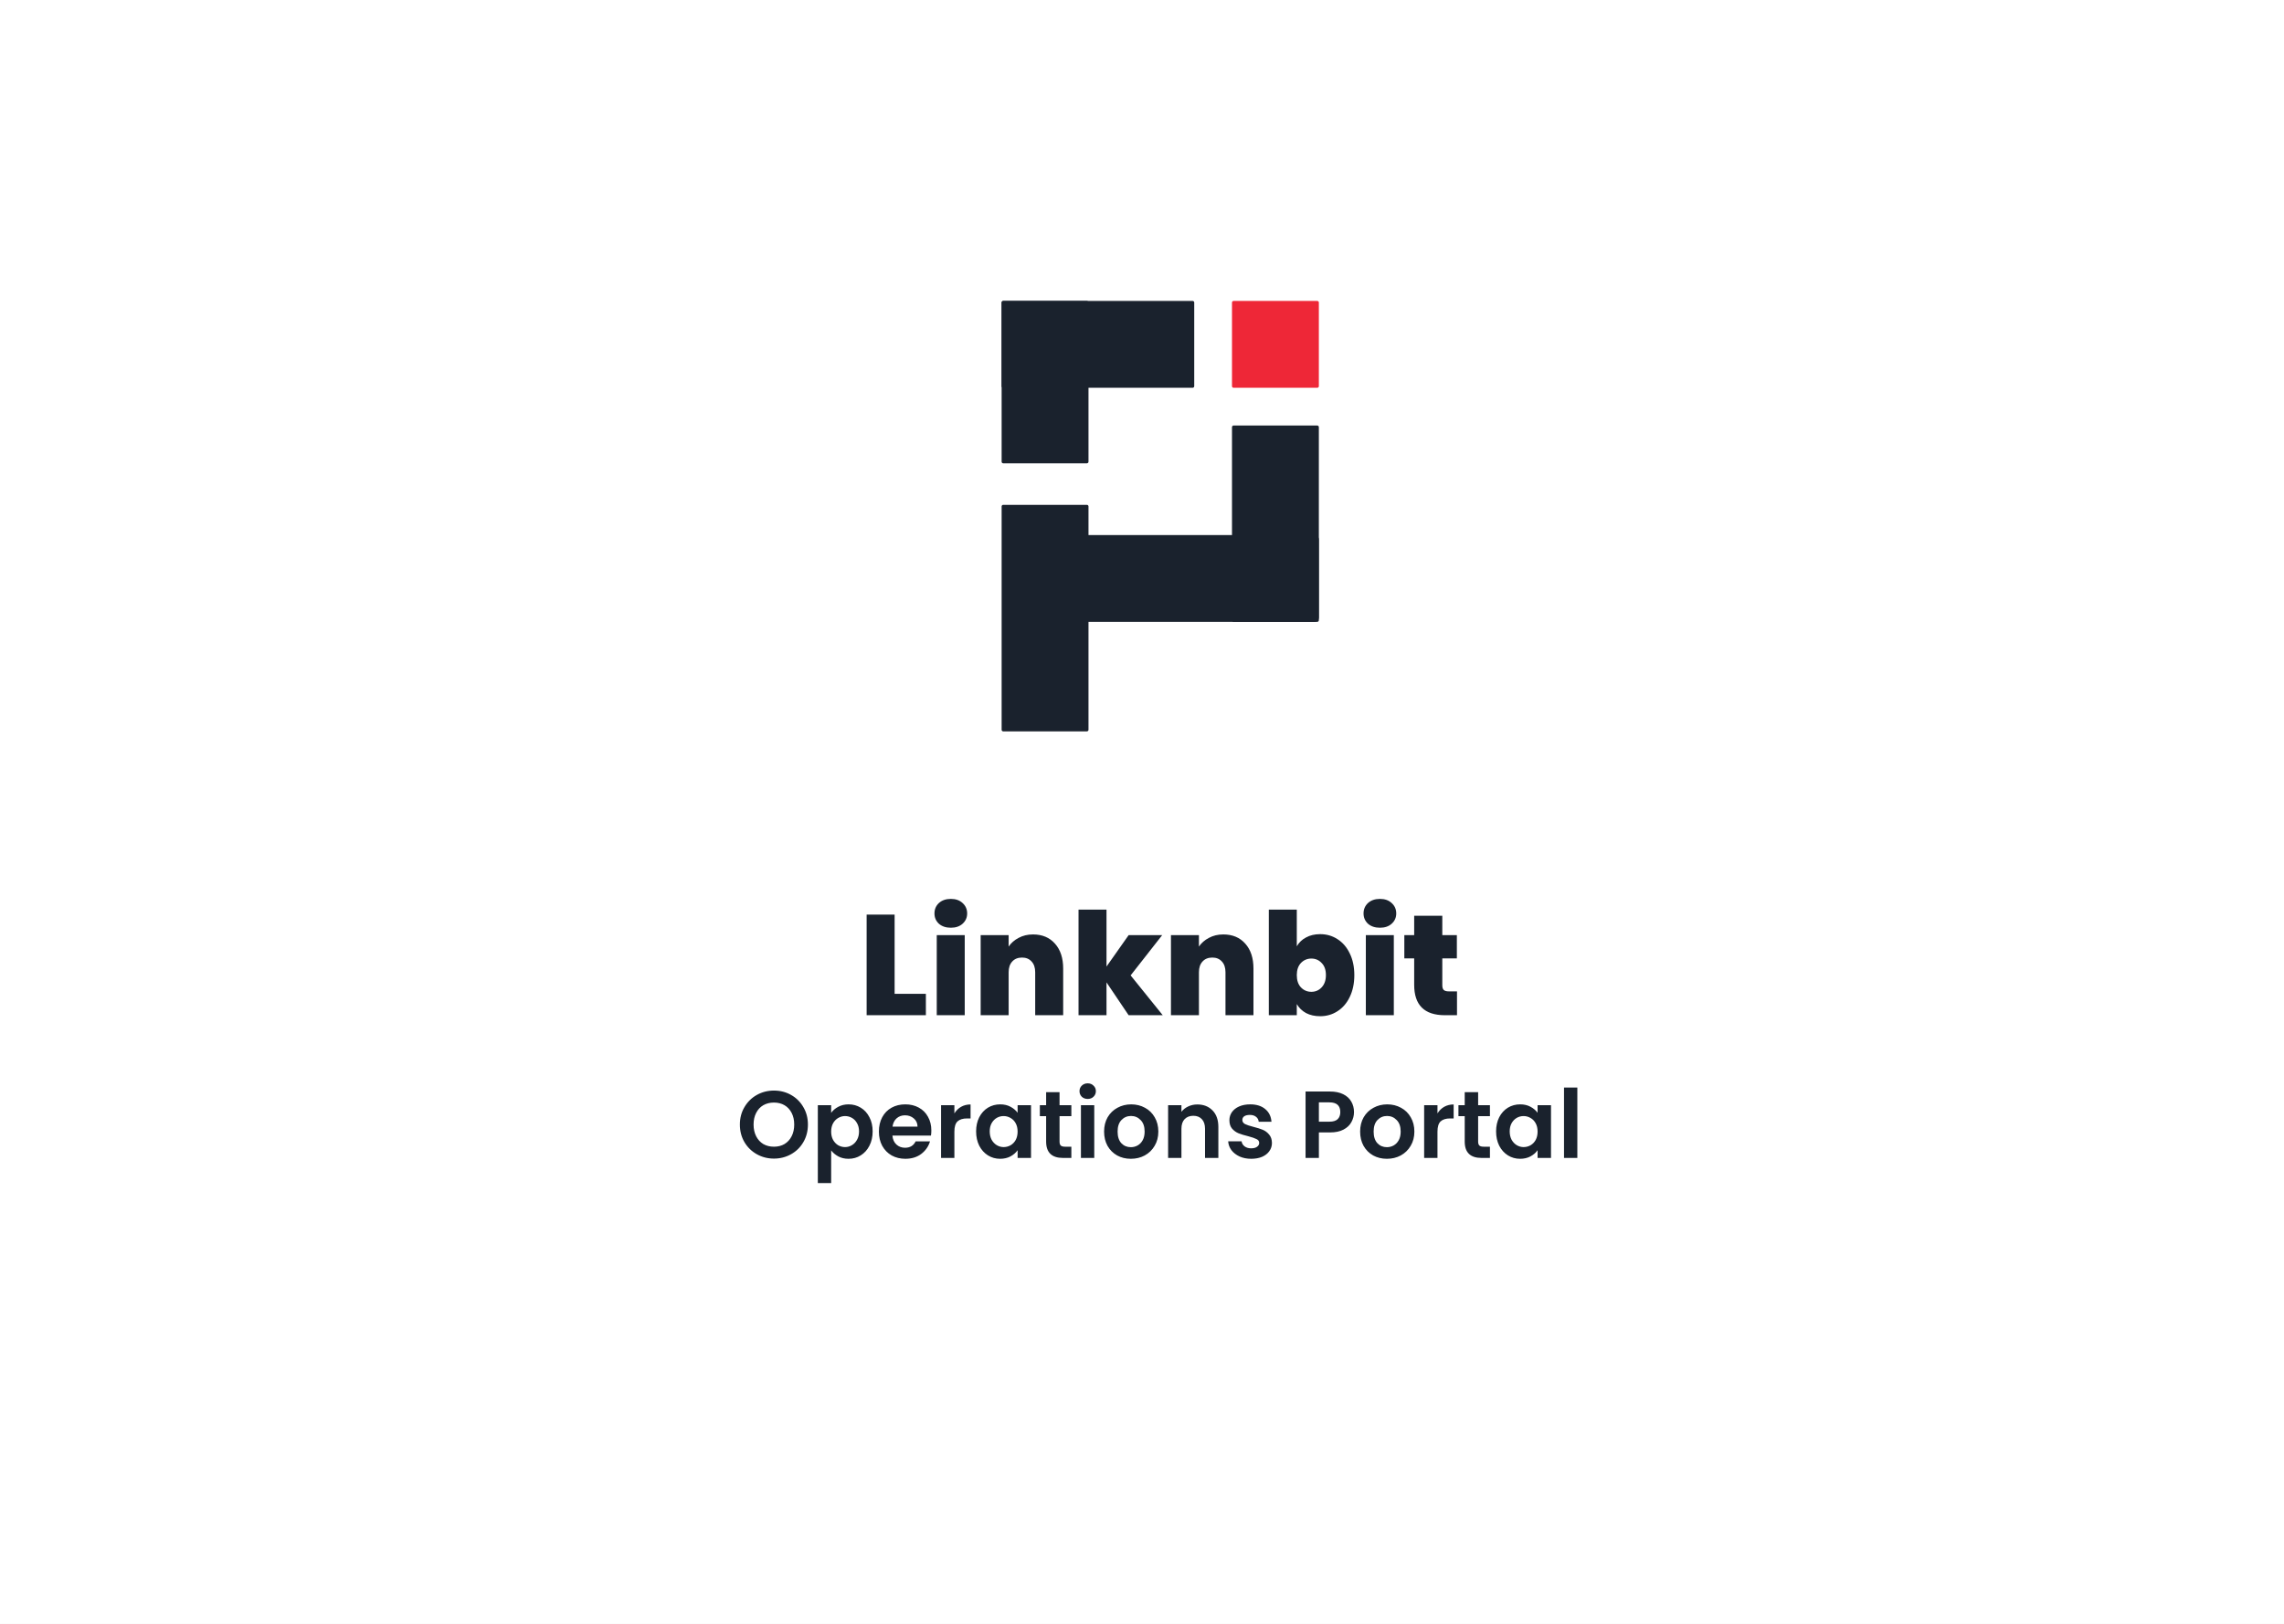
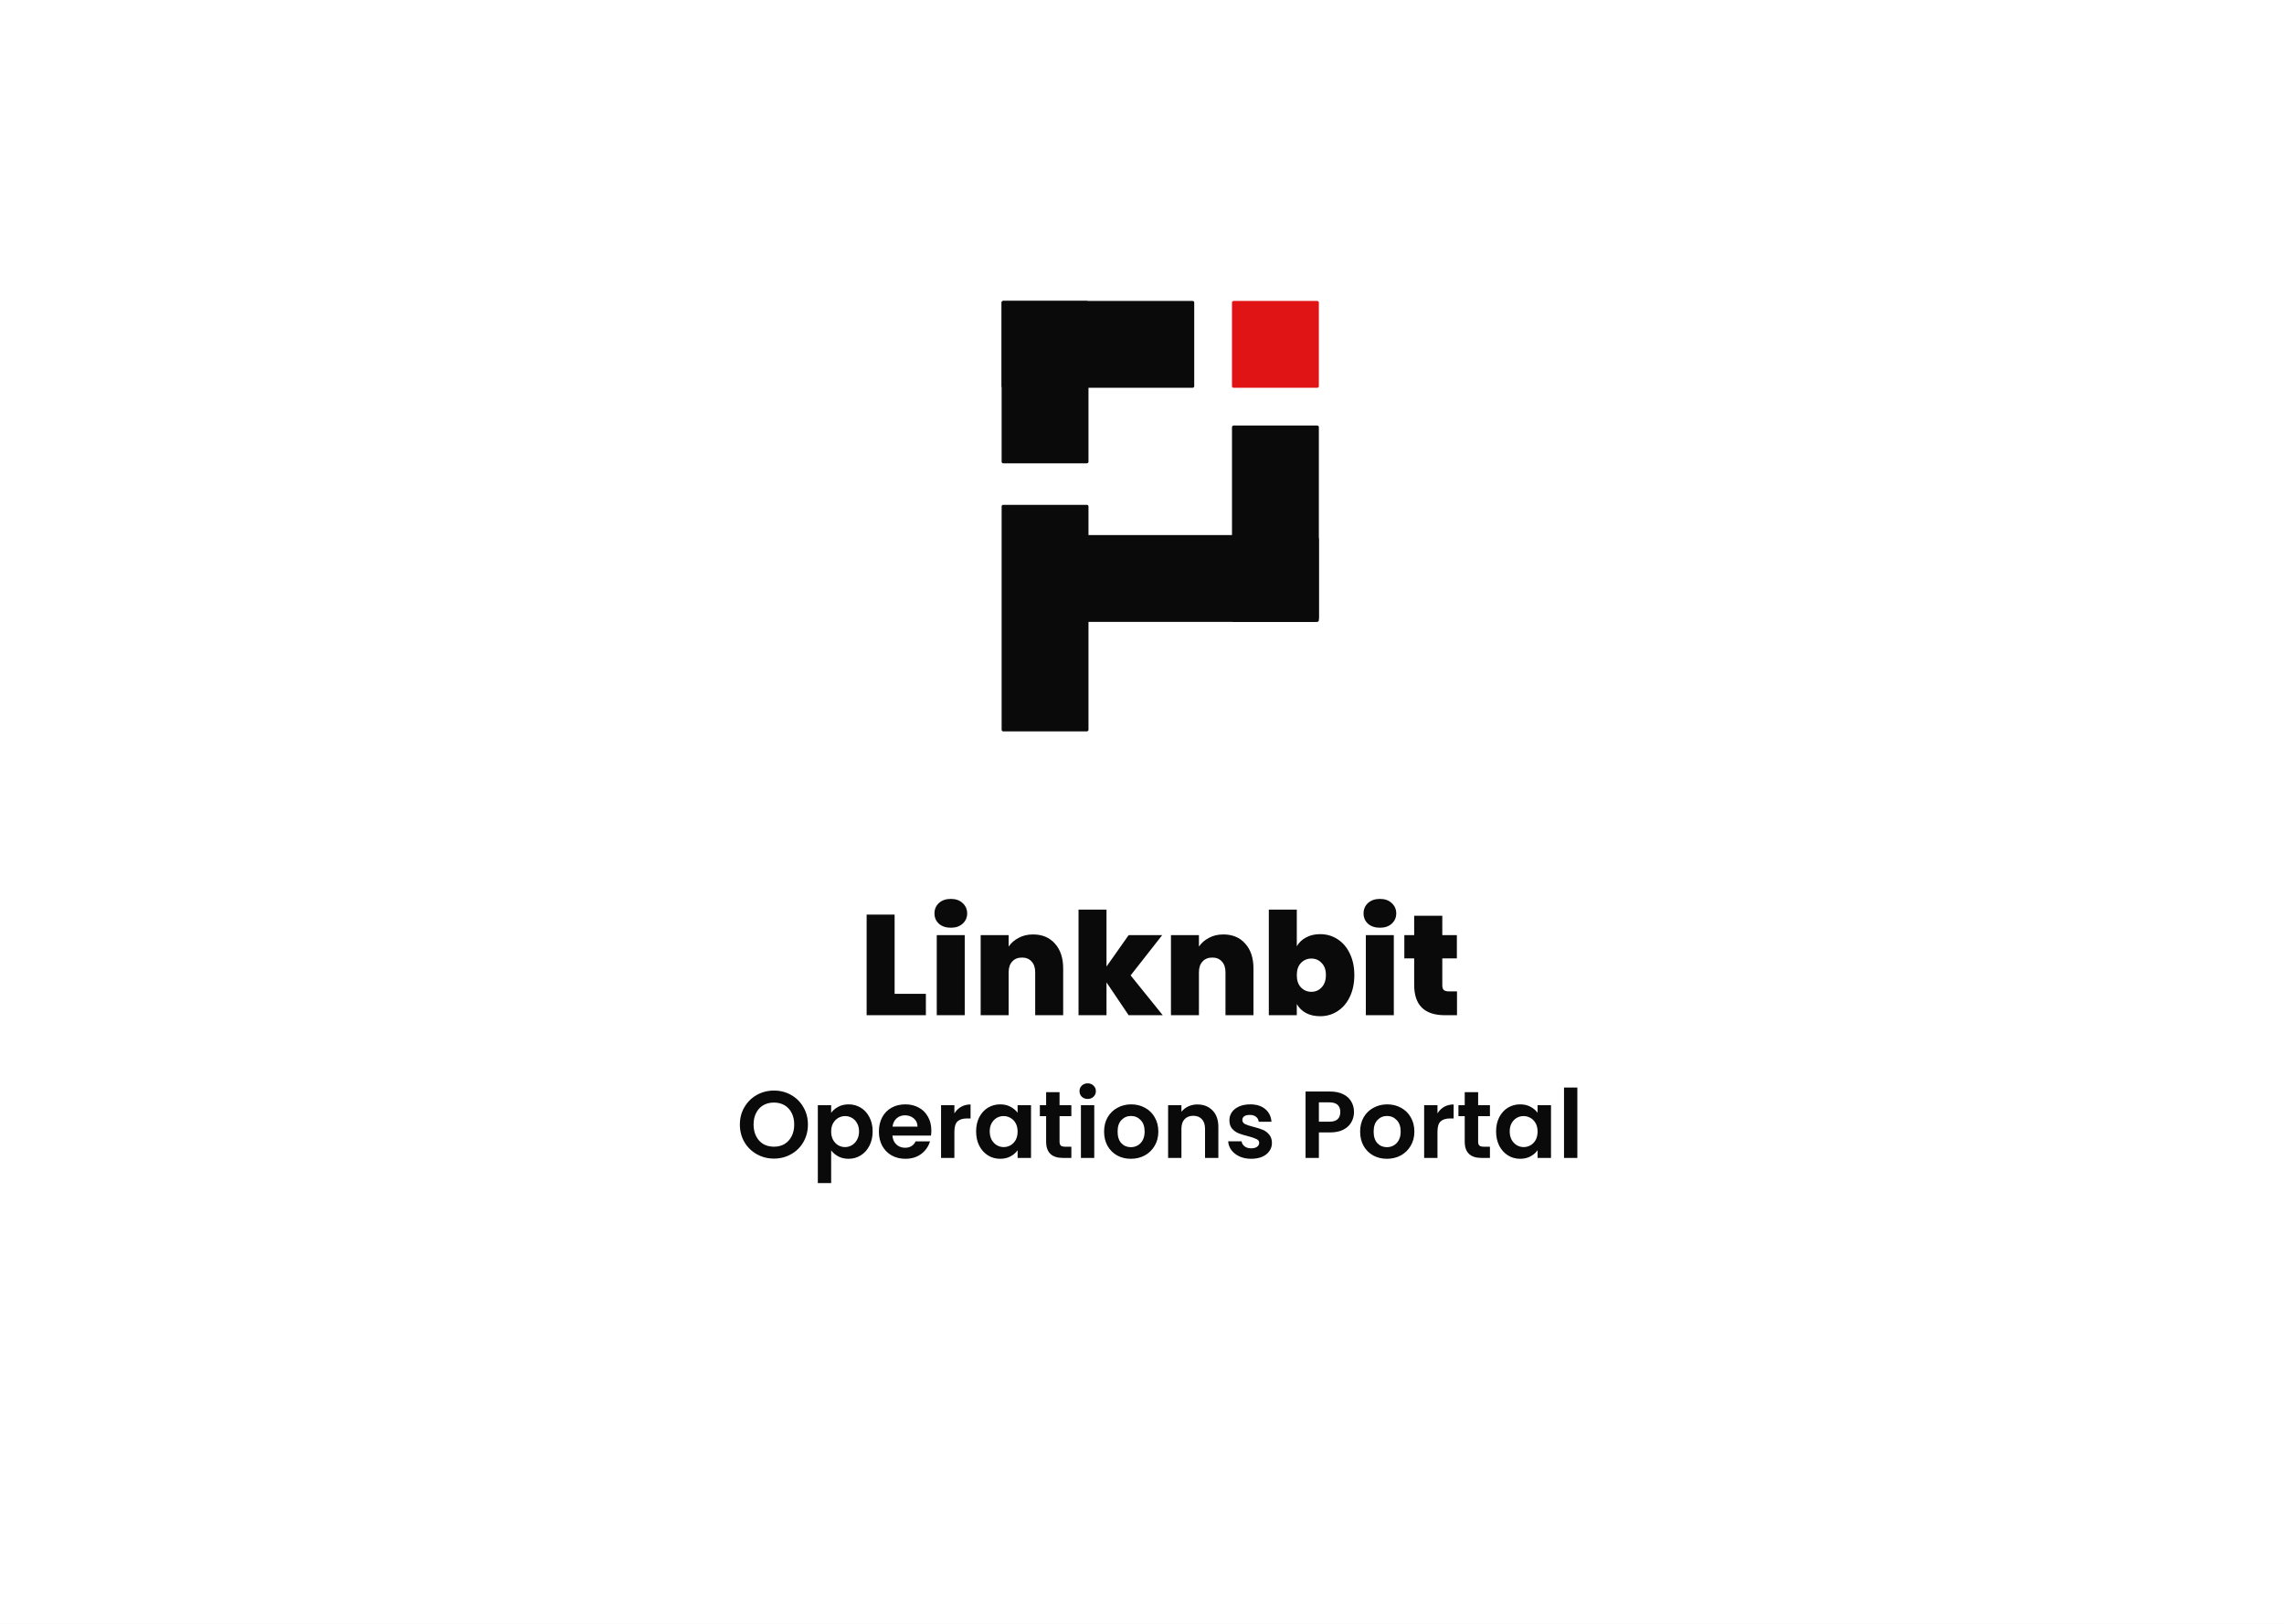
<svg xmlns="http://www.w3.org/2000/svg" width="1440" height="1024" viewBox="0 0 1440 1024" fill="none">
  <g clip-path="url(#clip0_621_139)">
    <rect width="1440" height="1024" fill="white" />
-     <rect x="631.5" y="318.357" width="54.762" height="142.857" rx="1" fill="#1A222D" />
-     <rect x="631.5" y="189.786" width="54.762" height="102.381" rx="1" fill="#1A222D" />
-     <rect x="776.738" y="189.786" width="54.762" height="54.762" rx="1" fill="#EE2737" />
-     <rect x="662.452" y="337.405" width="169.048" height="54.762" rx="2.825" fill="#1A222D" />
-     <rect x="631.5" y="189.786" width="121.429" height="54.762" rx="1" fill="#1A222D" />
-     <rect x="776.738" y="268.357" width="54.762" height="123.81" rx="1" fill="#1A222D" />
-     <path d="M564.029 626.714H583.739V640.214H546.389V576.764H564.029V626.714ZM599.508 585.044C596.388 585.044 593.868 584.204 591.948 582.524C590.088 580.784 589.158 578.624 589.158 576.044C589.158 573.404 590.088 571.214 591.948 569.474C593.868 567.734 596.388 566.864 599.508 566.864C602.568 566.864 605.028 567.734 606.888 569.474C608.808 571.214 609.768 573.404 609.768 576.044C609.768 578.624 608.808 580.784 606.888 582.524C605.028 584.204 602.568 585.044 599.508 585.044ZM608.238 589.724V640.214H590.598V589.724H608.238ZM651.313 589.274C657.133 589.274 661.753 591.224 665.173 595.124C668.593 598.964 670.303 604.184 670.303 610.784V640.214H652.663V613.124C652.663 610.244 651.913 607.994 650.413 606.374C648.913 604.694 646.903 603.854 644.383 603.854C641.743 603.854 639.673 604.694 638.173 606.374C636.673 607.994 635.923 610.244 635.923 613.124V640.214H618.283V589.724H635.923V596.924C637.483 594.644 639.583 592.814 642.223 591.434C644.863 589.994 647.893 589.274 651.313 589.274ZM711.572 640.214L697.622 619.514V640.214H679.982V573.614H697.622V609.524L711.572 589.724H732.722L712.832 615.104L733.082 640.214H711.572ZM771.284 589.274C777.104 589.274 781.724 591.224 785.144 595.124C788.564 598.964 790.274 604.184 790.274 610.784V640.214H772.634V613.124C772.634 610.244 771.884 607.994 770.384 606.374C768.884 604.694 766.874 603.854 764.354 603.854C761.714 603.854 759.644 604.694 758.144 606.374C756.644 607.994 755.894 610.244 755.894 613.124V640.214H738.254V589.724H755.894V596.924C757.454 594.644 759.554 592.814 762.194 591.434C764.834 589.994 767.864 589.274 771.284 589.274ZM817.593 596.744C818.973 594.344 820.923 592.484 823.443 591.164C825.963 589.784 828.933 589.094 832.353 589.094C836.373 589.094 840.003 590.144 843.243 592.244C846.543 594.344 849.123 597.344 850.983 601.244C852.903 605.144 853.863 609.704 853.863 614.924C853.863 620.144 852.903 624.734 850.983 628.694C849.123 632.594 846.543 635.594 843.243 637.694C840.003 639.794 836.373 640.844 832.353 640.844C828.933 640.844 825.963 640.184 823.443 638.864C820.923 637.484 818.973 635.594 817.593 633.194V640.214H799.953V573.614H817.593V596.744ZM835.953 614.924C835.953 611.624 835.053 609.074 833.253 607.274C831.513 605.414 829.353 604.484 826.773 604.484C824.193 604.484 822.003 605.414 820.203 607.274C818.463 609.134 817.593 611.684 817.593 614.924C817.593 618.224 818.463 620.804 820.203 622.664C822.003 624.524 824.193 625.454 826.773 625.454C829.353 625.454 831.513 624.524 833.253 622.664C835.053 620.744 835.953 618.164 835.953 614.924ZM870.035 585.044C866.915 585.044 864.395 584.204 862.475 582.524C860.615 580.784 859.685 578.624 859.685 576.044C859.685 573.404 860.615 571.214 862.475 569.474C864.395 567.734 866.915 566.864 870.035 566.864C873.095 566.864 875.555 567.734 877.415 569.474C879.335 571.214 880.295 573.404 880.295 576.044C880.295 578.624 879.335 580.784 877.415 582.524C875.555 584.204 873.095 585.044 870.035 585.044ZM878.765 589.724V640.214H861.125V589.724H878.765ZM918.601 625.184V640.214H910.951C898.051 640.214 891.601 633.824 891.601 621.044V604.394H885.391V589.724H891.601V577.484H909.331V589.724H918.511V604.394H909.331V621.314C909.331 622.694 909.631 623.684 910.231 624.284C910.891 624.884 911.971 625.184 913.471 625.184H918.601ZM487.951 730.634C484.031 730.634 480.431 729.714 477.151 727.874C473.871 726.034 471.271 723.494 469.351 720.254C467.431 716.974 466.471 713.274 466.471 709.154C466.471 705.074 467.431 701.414 469.351 698.174C471.271 694.894 473.871 692.334 477.151 690.494C480.431 688.654 484.031 687.734 487.951 687.734C491.911 687.734 495.511 688.654 498.751 690.494C502.031 692.334 504.611 694.894 506.491 698.174C508.411 701.414 509.371 705.074 509.371 709.154C509.371 713.274 508.411 716.974 506.491 720.254C504.611 723.494 502.031 726.034 498.751 727.874C495.471 729.714 491.871 730.634 487.951 730.634ZM487.951 723.134C490.471 723.134 492.691 722.574 494.611 721.454C496.531 720.294 498.031 718.654 499.111 716.534C500.191 714.414 500.731 711.954 500.731 709.154C500.731 706.354 500.191 703.914 499.111 701.834C498.031 699.714 496.531 698.094 494.611 696.974C492.691 695.854 490.471 695.294 487.951 695.294C485.431 695.294 483.191 695.854 481.231 696.974C479.311 698.094 477.811 699.714 476.731 701.834C475.651 703.914 475.111 706.354 475.111 709.154C475.111 711.954 475.651 714.414 476.731 716.534C477.811 718.654 479.311 720.294 481.231 721.454C483.191 722.574 485.431 723.134 487.951 723.134ZM524.02 701.774C525.1 700.254 526.58 698.994 528.46 697.994C530.38 696.954 532.56 696.434 535 696.434C537.84 696.434 540.4 697.134 542.68 698.534C545 699.934 546.82 701.934 548.14 704.534C549.5 707.094 550.18 710.074 550.18 713.474C550.18 716.874 549.5 719.894 548.14 722.534C546.82 725.134 545 727.154 542.68 728.594C540.4 730.034 537.84 730.754 535 730.754C532.56 730.754 530.4 730.254 528.52 729.254C526.68 728.254 525.18 726.994 524.02 725.474V746.054H515.62V696.974H524.02V701.774ZM541.6 713.474C541.6 711.474 541.18 709.754 540.34 708.314C539.54 706.834 538.46 705.714 537.1 704.954C535.78 704.194 534.34 703.814 532.78 703.814C531.26 703.814 529.82 704.214 528.46 705.014C527.14 705.774 526.06 706.894 525.22 708.374C524.42 709.854 524.02 711.594 524.02 713.594C524.02 715.594 524.42 717.334 525.22 718.814C526.06 720.294 527.14 721.434 528.46 722.234C529.82 722.994 531.26 723.374 532.78 723.374C534.34 723.374 535.78 722.974 537.1 722.174C538.46 721.374 539.54 720.234 540.34 718.754C541.18 717.274 541.6 715.514 541.6 713.474ZM587.185 712.874C587.185 714.074 587.105 715.154 586.945 716.114H562.645C562.845 718.514 563.685 720.394 565.165 721.754C566.645 723.114 568.465 723.794 570.625 723.794C573.745 723.794 575.965 722.454 577.285 719.774H586.345C585.385 722.974 583.545 725.614 580.825 727.694C578.105 729.734 574.765 730.754 570.805 730.754C567.605 730.754 564.725 730.054 562.165 728.654C559.645 727.214 557.665 725.194 556.225 722.594C554.825 719.994 554.125 716.994 554.125 713.594C554.125 710.154 554.825 707.134 556.225 704.534C557.625 701.934 559.585 699.934 562.105 698.534C564.625 697.134 567.525 696.434 570.805 696.434C573.965 696.434 576.785 697.114 579.265 698.474C581.785 699.834 583.725 701.774 585.085 704.294C586.485 706.774 587.185 709.634 587.185 712.874ZM578.485 710.474C578.445 708.314 577.665 706.594 576.145 705.314C574.625 703.994 572.765 703.334 570.565 703.334C568.485 703.334 566.725 703.974 565.285 705.254C563.885 706.494 563.025 708.234 562.705 710.474H578.485ZM601.716 702.134C602.796 700.374 604.196 698.994 605.916 697.994C607.676 696.994 609.676 696.494 611.916 696.494V705.314H609.696C607.056 705.314 605.056 705.934 603.696 707.174C602.376 708.414 601.716 710.574 601.716 713.654V730.214H593.316V696.974H601.716V702.134ZM615.414 713.474C615.414 710.114 616.074 707.134 617.394 704.534C618.754 701.934 620.574 699.934 622.854 698.534C625.174 697.134 627.754 696.434 630.594 696.434C633.074 696.434 635.234 696.934 637.074 697.934C638.954 698.934 640.454 700.194 641.574 701.714V696.974H650.034V730.214H641.574V725.354C640.494 726.914 638.994 728.214 637.074 729.254C635.194 730.254 633.014 730.754 630.534 730.754C627.734 730.754 625.174 730.034 622.854 728.594C620.574 727.154 618.754 725.134 617.394 722.534C616.074 719.894 615.414 716.874 615.414 713.474ZM641.574 713.594C641.574 711.554 641.174 709.814 640.374 708.374C639.574 706.894 638.494 705.774 637.134 705.014C635.774 704.214 634.314 703.814 632.754 703.814C631.194 703.814 629.754 704.194 628.434 704.954C627.114 705.714 626.034 706.834 625.194 708.314C624.394 709.754 623.994 711.474 623.994 713.474C623.994 715.474 624.394 717.234 625.194 718.754C626.034 720.234 627.114 721.374 628.434 722.174C629.794 722.974 631.234 723.374 632.754 723.374C634.314 723.374 635.774 722.994 637.134 722.234C638.494 721.434 639.574 720.314 640.374 718.874C641.174 717.394 641.574 715.634 641.574 713.594ZM668.018 703.874V719.954C668.018 721.074 668.278 721.894 668.798 722.414C669.358 722.894 670.278 723.134 671.558 723.134H675.458V730.214H670.178C663.098 730.214 659.558 726.774 659.558 719.894V703.874H655.598V696.974H659.558V688.754H668.018V696.974H675.458V703.874H668.018ZM685.759 693.014C684.279 693.014 683.039 692.554 682.039 691.634C681.079 690.674 680.599 689.494 680.599 688.094C680.599 686.694 681.079 685.534 682.039 684.614C683.039 683.654 684.279 683.174 685.759 683.174C687.239 683.174 688.459 683.654 689.419 684.614C690.419 685.534 690.919 686.694 690.919 688.094C690.919 689.494 690.419 690.674 689.419 691.634C688.459 692.554 687.239 693.014 685.759 693.014ZM689.899 696.974V730.214H681.499V696.974H689.899ZM712.959 730.754C709.759 730.754 706.879 730.054 704.319 728.654C701.759 727.214 699.739 725.194 698.259 722.594C696.819 719.994 696.099 716.994 696.099 713.594C696.099 710.194 696.839 707.194 698.319 704.594C699.839 701.994 701.899 699.994 704.499 698.594C707.099 697.154 709.999 696.434 713.199 696.434C716.399 696.434 719.299 697.154 721.899 698.594C724.499 699.994 726.539 701.994 728.019 704.594C729.539 707.194 730.299 710.194 730.299 713.594C730.299 716.994 729.519 719.994 727.959 722.594C726.439 725.194 724.359 727.214 721.719 728.654C719.119 730.054 716.199 730.754 712.959 730.754ZM712.959 723.434C714.479 723.434 715.899 723.074 717.219 722.354C718.579 721.594 719.659 720.474 720.459 718.994C721.259 717.514 721.659 715.714 721.659 713.594C721.659 710.434 720.819 708.014 719.139 706.334C717.499 704.614 715.479 703.754 713.079 703.754C710.679 703.754 708.659 704.614 707.019 706.334C705.419 708.014 704.619 710.434 704.619 713.594C704.619 716.754 705.399 719.194 706.959 720.914C708.559 722.594 710.559 723.434 712.959 723.434ZM754.88 696.494C758.84 696.494 762.04 697.754 764.48 700.274C766.92 702.754 768.14 706.234 768.14 710.714V730.214H759.74V711.854C759.74 709.214 759.08 707.194 757.76 705.794C756.44 704.354 754.64 703.634 752.36 703.634C750.04 703.634 748.2 704.354 746.84 705.794C745.52 707.194 744.86 709.214 744.86 711.854V730.214H736.46V696.974H744.86V701.114C745.98 699.674 747.4 698.554 749.12 697.754C750.88 696.914 752.8 696.494 754.88 696.494ZM788.848 730.754C786.128 730.754 783.688 730.274 781.528 729.314C779.368 728.314 777.648 726.974 776.368 725.294C775.128 723.614 774.448 721.754 774.328 719.714H782.788C782.948 720.994 783.568 722.054 784.648 722.894C785.768 723.734 787.148 724.154 788.788 724.154C790.388 724.154 791.628 723.834 792.508 723.194C793.428 722.554 793.888 721.734 793.888 720.734C793.888 719.654 793.328 718.854 792.208 718.334C791.128 717.774 789.388 717.174 786.988 716.534C784.508 715.934 782.468 715.314 780.868 714.674C779.308 714.034 777.948 713.054 776.788 711.734C775.668 710.414 775.108 708.634 775.108 706.394C775.108 704.554 775.628 702.874 776.668 701.354C777.748 699.834 779.268 698.634 781.228 697.754C783.228 696.874 785.568 696.434 788.248 696.434C792.208 696.434 795.368 697.434 797.728 699.434C800.088 701.394 801.388 704.054 801.628 707.414H793.588C793.468 706.094 792.908 705.054 791.908 704.294C790.948 703.494 789.648 703.094 788.008 703.094C786.488 703.094 785.308 703.374 784.468 703.934C783.668 704.494 783.268 705.274 783.268 706.274C783.268 707.394 783.828 708.254 784.948 708.854C786.068 709.414 787.808 709.994 790.168 710.594C792.568 711.194 794.548 711.814 796.108 712.454C797.668 713.094 799.008 714.094 800.128 715.454C801.288 716.774 801.888 718.534 801.928 720.734C801.928 722.654 801.388 724.374 800.308 725.894C799.268 727.414 797.748 728.614 795.748 729.494C793.788 730.334 791.488 730.754 788.848 730.754ZM853.66 701.294C853.66 703.534 853.12 705.634 852.04 707.594C851 709.554 849.34 711.134 847.06 712.334C844.82 713.534 841.98 714.134 838.54 714.134H831.52V730.214H823.12V688.334H838.54C841.78 688.334 844.54 688.894 846.82 690.014C849.1 691.134 850.8 692.674 851.92 694.634C853.08 696.594 853.66 698.814 853.66 701.294ZM838.18 707.354C840.5 707.354 842.22 706.834 843.34 705.794C844.46 704.714 845.02 703.214 845.02 701.294C845.02 697.214 842.74 695.174 838.18 695.174H831.52V707.354H838.18ZM874.384 730.754C871.184 730.754 868.304 730.054 865.744 728.654C863.184 727.214 861.164 725.194 859.684 722.594C858.244 719.994 857.524 716.994 857.524 713.594C857.524 710.194 858.264 707.194 859.744 704.594C861.264 701.994 863.324 699.994 865.924 698.594C868.524 697.154 871.424 696.434 874.624 696.434C877.824 696.434 880.724 697.154 883.324 698.594C885.924 699.994 887.964 701.994 889.444 704.594C890.964 707.194 891.724 710.194 891.724 713.594C891.724 716.994 890.944 719.994 889.384 722.594C887.864 725.194 885.784 727.214 883.144 728.654C880.544 730.054 877.624 730.754 874.384 730.754ZM874.384 723.434C875.904 723.434 877.324 723.074 878.644 722.354C880.004 721.594 881.084 720.474 881.884 718.994C882.684 717.514 883.084 715.714 883.084 713.594C883.084 710.434 882.244 708.014 880.564 706.334C878.924 704.614 876.904 703.754 874.504 703.754C872.104 703.754 870.084 704.614 868.444 706.334C866.844 708.014 866.044 710.434 866.044 713.594C866.044 716.754 866.824 719.194 868.384 720.914C869.984 722.594 871.984 723.434 874.384 723.434ZM906.286 702.134C907.366 700.374 908.766 698.994 910.486 697.994C912.246 696.994 914.246 696.494 916.486 696.494V705.314H914.266C911.626 705.314 909.626 705.934 908.266 707.174C906.946 708.414 906.286 710.574 906.286 713.654V730.214H897.886V696.974H906.286V702.134ZM931.924 703.874V719.954C931.924 721.074 932.184 721.894 932.704 722.414C933.264 722.894 934.184 723.134 935.464 723.134H939.364V730.214H934.084C927.004 730.214 923.464 726.774 923.464 719.894V703.874H919.504V696.974H923.464V688.754H931.924V696.974H939.364V703.874H931.924ZM943.246 713.474C943.246 710.114 943.906 707.134 945.226 704.534C946.586 701.934 948.406 699.934 950.686 698.534C953.006 697.134 955.586 696.434 958.426 696.434C960.906 696.434 963.066 696.934 964.906 697.934C966.786 698.934 968.286 700.194 969.406 701.714V696.974H977.866V730.214H969.406V725.354C968.326 726.914 966.826 728.214 964.906 729.254C963.026 730.254 960.846 730.754 958.366 730.754C955.566 730.754 953.006 730.034 950.686 728.594C948.406 727.154 946.586 725.134 945.226 722.534C943.906 719.894 943.246 716.874 943.246 713.474ZM969.406 713.594C969.406 711.554 969.006 709.814 968.206 708.374C967.406 706.894 966.326 705.774 964.966 705.014C963.606 704.214 962.146 703.814 960.586 703.814C959.026 703.814 957.586 704.194 956.266 704.954C954.946 705.714 953.866 706.834 953.026 708.314C952.226 709.754 951.826 711.474 951.826 713.474C951.826 715.474 952.226 717.234 953.026 718.754C953.866 720.234 954.946 721.374 956.266 722.174C957.626 722.974 959.066 723.374 960.586 723.374C962.146 723.374 963.606 722.994 964.966 722.234C966.326 721.434 967.406 720.314 968.206 718.874C969.006 717.394 969.406 715.634 969.406 713.594ZM994.47 685.814V730.214H986.07V685.814H994.47Z" fill="#1A222D" />
+     <rect x="631.5" y="318.357" width="54.762" height="142.857" rx="1" fill="#0A0A0A" />
+     <rect x="631.5" y="189.786" width="54.762" height="102.381" rx="1" fill="#0A0A0A" />
+     <rect x="776.738" y="189.786" width="54.762" height="54.762" rx="1" fill="#E01414" />
+     <rect x="662.452" y="337.405" width="169.048" height="54.762" rx="2.825" fill="#0A0A0A" />
+     <rect x="631.5" y="189.786" width="121.429" height="54.762" rx="1" fill="#0A0A0A" />
+     <rect x="776.738" y="268.357" width="54.762" height="123.81" rx="1" fill="#0A0A0A" />
+     <path d="M564.029 626.714H583.739V640.214H546.389V576.764H564.029V626.714ZM599.508 585.044C596.388 585.044 593.868 584.204 591.948 582.524C590.088 580.784 589.158 578.624 589.158 576.044C589.158 573.404 590.088 571.214 591.948 569.474C593.868 567.734 596.388 566.864 599.508 566.864C602.568 566.864 605.028 567.734 606.888 569.474C608.808 571.214 609.768 573.404 609.768 576.044C609.768 578.624 608.808 580.784 606.888 582.524C605.028 584.204 602.568 585.044 599.508 585.044ZM608.238 589.724V640.214H590.598V589.724H608.238ZM651.313 589.274C657.133 589.274 661.753 591.224 665.173 595.124C668.593 598.964 670.303 604.184 670.303 610.784V640.214H652.663V613.124C652.663 610.244 651.913 607.994 650.413 606.374C648.913 604.694 646.903 603.854 644.383 603.854C641.743 603.854 639.673 604.694 638.173 606.374C636.673 607.994 635.923 610.244 635.923 613.124V640.214H618.283V589.724H635.923V596.924C637.483 594.644 639.583 592.814 642.223 591.434C644.863 589.994 647.893 589.274 651.313 589.274ZM711.572 640.214L697.622 619.514V640.214H679.982V573.614H697.622V609.524L711.572 589.724H732.722L712.832 615.104L733.082 640.214H711.572ZM771.284 589.274C777.104 589.274 781.724 591.224 785.144 595.124C788.564 598.964 790.274 604.184 790.274 610.784V640.214H772.634V613.124C772.634 610.244 771.884 607.994 770.384 606.374C768.884 604.694 766.874 603.854 764.354 603.854C761.714 603.854 759.644 604.694 758.144 606.374C756.644 607.994 755.894 610.244 755.894 613.124V640.214H738.254V589.724H755.894V596.924C757.454 594.644 759.554 592.814 762.194 591.434C764.834 589.994 767.864 589.274 771.284 589.274ZM817.593 596.744C818.973 594.344 820.923 592.484 823.443 591.164C825.963 589.784 828.933 589.094 832.353 589.094C836.373 589.094 840.003 590.144 843.243 592.244C846.543 594.344 849.123 597.344 850.983 601.244C852.903 605.144 853.863 609.704 853.863 614.924C853.863 620.144 852.903 624.734 850.983 628.694C849.123 632.594 846.543 635.594 843.243 637.694C840.003 639.794 836.373 640.844 832.353 640.844C828.933 640.844 825.963 640.184 823.443 638.864C820.923 637.484 818.973 635.594 817.593 633.194V640.214H799.953V573.614H817.593V596.744ZM835.953 614.924C835.953 611.624 835.053 609.074 833.253 607.274C831.513 605.414 829.353 604.484 826.773 604.484C824.193 604.484 822.003 605.414 820.203 607.274C818.463 609.134 817.593 611.684 817.593 614.924C817.593 618.224 818.463 620.804 820.203 622.664C822.003 624.524 824.193 625.454 826.773 625.454C829.353 625.454 831.513 624.524 833.253 622.664C835.053 620.744 835.953 618.164 835.953 614.924ZM870.035 585.044C866.915 585.044 864.395 584.204 862.475 582.524C860.615 580.784 859.685 578.624 859.685 576.044C859.685 573.404 860.615 571.214 862.475 569.474C864.395 567.734 866.915 566.864 870.035 566.864C873.095 566.864 875.555 567.734 877.415 569.474C879.335 571.214 880.295 573.404 880.295 576.044C880.295 578.624 879.335 580.784 877.415 582.524C875.555 584.204 873.095 585.044 870.035 585.044ZM878.765 589.724V640.214H861.125V589.724H878.765ZM918.601 625.184V640.214H910.951C898.051 640.214 891.601 633.824 891.601 621.044V604.394H885.391V589.724H891.601V577.484H909.331V589.724H918.511V604.394H909.331V621.314C909.331 622.694 909.631 623.684 910.231 624.284C910.891 624.884 911.971 625.184 913.471 625.184H918.601ZM487.951 730.634C484.031 730.634 480.431 729.714 477.151 727.874C473.871 726.034 471.271 723.494 469.351 720.254C467.431 716.974 466.471 713.274 466.471 709.154C466.471 705.074 467.431 701.414 469.351 698.174C471.271 694.894 473.871 692.334 477.151 690.494C480.431 688.654 484.031 687.734 487.951 687.734C491.911 687.734 495.511 688.654 498.751 690.494C502.031 692.334 504.611 694.894 506.491 698.174C508.411 701.414 509.371 705.074 509.371 709.154C509.371 713.274 508.411 716.974 506.491 720.254C504.611 723.494 502.031 726.034 498.751 727.874C495.471 729.714 491.871 730.634 487.951 730.634ZM487.951 723.134C490.471 723.134 492.691 722.574 494.611 721.454C496.531 720.294 498.031 718.654 499.111 716.534C500.191 714.414 500.731 711.954 500.731 709.154C500.731 706.354 500.191 703.914 499.111 701.834C498.031 699.714 496.531 698.094 494.611 696.974C492.691 695.854 490.471 695.294 487.951 695.294C485.431 695.294 483.191 695.854 481.231 696.974C479.311 698.094 477.811 699.714 476.731 701.834C475.651 703.914 475.111 706.354 475.111 709.154C475.111 711.954 475.651 714.414 476.731 716.534C477.811 718.654 479.311 720.294 481.231 721.454C483.191 722.574 485.431 723.134 487.951 723.134ZM524.02 701.774C525.1 700.254 526.58 698.994 528.46 697.994C530.38 696.954 532.56 696.434 535 696.434C537.84 696.434 540.4 697.134 542.68 698.534C545 699.934 546.82 701.934 548.14 704.534C549.5 707.094 550.18 710.074 550.18 713.474C550.18 716.874 549.5 719.894 548.14 722.534C546.82 725.134 545 727.154 542.68 728.594C540.4 730.034 537.84 730.754 535 730.754C532.56 730.754 530.4 730.254 528.52 729.254C526.68 728.254 525.18 726.994 524.02 725.474V746.054H515.62V696.974H524.02V701.774ZM541.6 713.474C541.6 711.474 541.18 709.754 540.34 708.314C539.54 706.834 538.46 705.714 537.1 704.954C535.78 704.194 534.34 703.814 532.78 703.814C531.26 703.814 529.82 704.214 528.46 705.014C527.14 705.774 526.06 706.894 525.22 708.374C524.42 709.854 524.02 711.594 524.02 713.594C524.02 715.594 524.42 717.334 525.22 718.814C526.06 720.294 527.14 721.434 528.46 722.234C529.82 722.994 531.26 723.374 532.78 723.374C534.34 723.374 535.78 722.974 537.1 722.174C538.46 721.374 539.54 720.234 540.34 718.754C541.18 717.274 541.6 715.514 541.6 713.474ZM587.185 712.874C587.185 714.074 587.105 715.154 586.945 716.114H562.645C562.845 718.514 563.685 720.394 565.165 721.754C566.645 723.114 568.465 723.794 570.625 723.794C573.745 723.794 575.965 722.454 577.285 719.774H586.345C585.385 722.974 583.545 725.614 580.825 727.694C578.105 729.734 574.765 730.754 570.805 730.754C567.605 730.754 564.725 730.054 562.165 728.654C559.645 727.214 557.665 725.194 556.225 722.594C554.825 719.994 554.125 716.994 554.125 713.594C554.125 710.154 554.825 707.134 556.225 704.534C557.625 701.934 559.585 699.934 562.105 698.534C564.625 697.134 567.525 696.434 570.805 696.434C573.965 696.434 576.785 697.114 579.265 698.474C581.785 699.834 583.725 701.774 585.085 704.294C586.485 706.774 587.185 709.634 587.185 712.874ZM578.485 710.474C578.445 708.314 577.665 706.594 576.145 705.314C574.625 703.994 572.765 703.334 570.565 703.334C568.485 703.334 566.725 703.974 565.285 705.254C563.885 706.494 563.025 708.234 562.705 710.474H578.485ZM601.716 702.134C602.796 700.374 604.196 698.994 605.916 697.994C607.676 696.994 609.676 696.494 611.916 696.494V705.314H609.696C607.056 705.314 605.056 705.934 603.696 707.174C602.376 708.414 601.716 710.574 601.716 713.654V730.214H593.316V696.974H601.716V702.134ZM615.414 713.474C615.414 710.114 616.074 707.134 617.394 704.534C618.754 701.934 620.574 699.934 622.854 698.534C625.174 697.134 627.754 696.434 630.594 696.434C633.074 696.434 635.234 696.934 637.074 697.934C638.954 698.934 640.454 700.194 641.574 701.714V696.974H650.034V730.214H641.574V725.354C640.494 726.914 638.994 728.214 637.074 729.254C635.194 730.254 633.014 730.754 630.534 730.754C627.734 730.754 625.174 730.034 622.854 728.594C620.574 727.154 618.754 725.134 617.394 722.534C616.074 719.894 615.414 716.874 615.414 713.474ZM641.574 713.594C641.574 711.554 641.174 709.814 640.374 708.374C639.574 706.894 638.494 705.774 637.134 705.014C635.774 704.214 634.314 703.814 632.754 703.814C631.194 703.814 629.754 704.194 628.434 704.954C627.114 705.714 626.034 706.834 625.194 708.314C624.394 709.754 623.994 711.474 623.994 713.474C623.994 715.474 624.394 717.234 625.194 718.754C626.034 720.234 627.114 721.374 628.434 722.174C629.794 722.974 631.234 723.374 632.754 723.374C634.314 723.374 635.774 722.994 637.134 722.234C638.494 721.434 639.574 720.314 640.374 718.874C641.174 717.394 641.574 715.634 641.574 713.594ZM668.018 703.874V719.954C668.018 721.074 668.278 721.894 668.798 722.414C669.358 722.894 670.278 723.134 671.558 723.134H675.458V730.214H670.178C663.098 730.214 659.558 726.774 659.558 719.894V703.874H655.598V696.974H659.558V688.754H668.018V696.974H675.458V703.874H668.018ZM685.759 693.014C684.279 693.014 683.039 692.554 682.039 691.634C681.079 690.674 680.599 689.494 680.599 688.094C680.599 686.694 681.079 685.534 682.039 684.614C683.039 683.654 684.279 683.174 685.759 683.174C687.239 683.174 688.459 683.654 689.419 684.614C690.419 685.534 690.919 686.694 690.919 688.094C690.919 689.494 690.419 690.674 689.419 691.634C688.459 692.554 687.239 693.014 685.759 693.014ZM689.899 696.974V730.214H681.499V696.974H689.899ZM712.959 730.754C709.759 730.754 706.879 730.054 704.319 728.654C701.759 727.214 699.739 725.194 698.259 722.594C696.819 719.994 696.099 716.994 696.099 713.594C696.099 710.194 696.839 707.194 698.319 704.594C699.839 701.994 701.899 699.994 704.499 698.594C707.099 697.154 709.999 696.434 713.199 696.434C716.399 696.434 719.299 697.154 721.899 698.594C724.499 699.994 726.539 701.994 728.019 704.594C729.539 707.194 730.299 710.194 730.299 713.594C730.299 716.994 729.519 719.994 727.959 722.594C726.439 725.194 724.359 727.214 721.719 728.654C719.119 730.054 716.199 730.754 712.959 730.754ZM712.959 723.434C714.479 723.434 715.899 723.074 717.219 722.354C718.579 721.594 719.659 720.474 720.459 718.994C721.259 717.514 721.659 715.714 721.659 713.594C721.659 710.434 720.819 708.014 719.139 706.334C717.499 704.614 715.479 703.754 713.079 703.754C710.679 703.754 708.659 704.614 707.019 706.334C705.419 708.014 704.619 710.434 704.619 713.594C704.619 716.754 705.399 719.194 706.959 720.914C708.559 722.594 710.559 723.434 712.959 723.434ZM754.88 696.494C758.84 696.494 762.04 697.754 764.48 700.274C766.92 702.754 768.14 706.234 768.14 710.714V730.214H759.74V711.854C759.74 709.214 759.08 707.194 757.76 705.794C756.44 704.354 754.64 703.634 752.36 703.634C750.04 703.634 748.2 704.354 746.84 705.794C745.52 707.194 744.86 709.214 744.86 711.854V730.214H736.46V696.974H744.86V701.114C745.98 699.674 747.4 698.554 749.12 697.754C750.88 696.914 752.8 696.494 754.88 696.494ZM788.848 730.754C786.128 730.754 783.688 730.274 781.528 729.314C779.368 728.314 777.648 726.974 776.368 725.294C775.128 723.614 774.448 721.754 774.328 719.714H782.788C782.948 720.994 783.568 722.054 784.648 722.894C785.768 723.734 787.148 724.154 788.788 724.154C790.388 724.154 791.628 723.834 792.508 723.194C793.428 722.554 793.888 721.734 793.888 720.734C793.888 719.654 793.328 718.854 792.208 718.334C791.128 717.774 789.388 717.174 786.988 716.534C784.508 715.934 782.468 715.314 780.868 714.674C779.308 714.034 777.948 713.054 776.788 711.734C775.668 710.414 775.108 708.634 775.108 706.394C775.108 704.554 775.628 702.874 776.668 701.354C777.748 699.834 779.268 698.634 781.228 697.754C783.228 696.874 785.568 696.434 788.248 696.434C792.208 696.434 795.368 697.434 797.728 699.434C800.088 701.394 801.388 704.054 801.628 707.414H793.588C793.468 706.094 792.908 705.054 791.908 704.294C790.948 703.494 789.648 703.094 788.008 703.094C786.488 703.094 785.308 703.374 784.468 703.934C783.668 704.494 783.268 705.274 783.268 706.274C783.268 707.394 783.828 708.254 784.948 708.854C786.068 709.414 787.808 709.994 790.168 710.594C792.568 711.194 794.548 711.814 796.108 712.454C797.668 713.094 799.008 714.094 800.128 715.454C801.288 716.774 801.888 718.534 801.928 720.734C801.928 722.654 801.388 724.374 800.308 725.894C799.268 727.414 797.748 728.614 795.748 729.494C793.788 730.334 791.488 730.754 788.848 730.754ZM853.66 701.294C853.66 703.534 853.12 705.634 852.04 707.594C851 709.554 849.34 711.134 847.06 712.334C844.82 713.534 841.98 714.134 838.54 714.134H831.52V730.214H823.12V688.334H838.54C841.78 688.334 844.54 688.894 846.82 690.014C849.1 691.134 850.8 692.674 851.92 694.634C853.08 696.594 853.66 698.814 853.66 701.294ZM838.18 707.354C840.5 707.354 842.22 706.834 843.34 705.794C844.46 704.714 845.02 703.214 845.02 701.294C845.02 697.214 842.74 695.174 838.18 695.174H831.52V707.354H838.18ZM874.384 730.754C871.184 730.754 868.304 730.054 865.744 728.654C863.184 727.214 861.164 725.194 859.684 722.594C858.244 719.994 857.524 716.994 857.524 713.594C857.524 710.194 858.264 707.194 859.744 704.594C861.264 701.994 863.324 699.994 865.924 698.594C868.524 697.154 871.424 696.434 874.624 696.434C877.824 696.434 880.724 697.154 883.324 698.594C885.924 699.994 887.964 701.994 889.444 704.594C890.964 707.194 891.724 710.194 891.724 713.594C891.724 716.994 890.944 719.994 889.384 722.594C887.864 725.194 885.784 727.214 883.144 728.654C880.544 730.054 877.624 730.754 874.384 730.754ZM874.384 723.434C875.904 723.434 877.324 723.074 878.644 722.354C880.004 721.594 881.084 720.474 881.884 718.994C882.684 717.514 883.084 715.714 883.084 713.594C883.084 710.434 882.244 708.014 880.564 706.334C878.924 704.614 876.904 703.754 874.504 703.754C872.104 703.754 870.084 704.614 868.444 706.334C866.844 708.014 866.044 710.434 866.044 713.594C866.044 716.754 866.824 719.194 868.384 720.914C869.984 722.594 871.984 723.434 874.384 723.434ZM906.286 702.134C907.366 700.374 908.766 698.994 910.486 697.994C912.246 696.994 914.246 696.494 916.486 696.494V705.314H914.266C911.626 705.314 909.626 705.934 908.266 707.174C906.946 708.414 906.286 710.574 906.286 713.654V730.214H897.886V696.974H906.286V702.134ZM931.924 703.874V719.954C931.924 721.074 932.184 721.894 932.704 722.414C933.264 722.894 934.184 723.134 935.464 723.134H939.364V730.214H934.084C927.004 730.214 923.464 726.774 923.464 719.894V703.874H919.504V696.974H923.464V688.754H931.924V696.974H939.364V703.874H931.924ZM943.246 713.474C943.246 710.114 943.906 707.134 945.226 704.534C946.586 701.934 948.406 699.934 950.686 698.534C953.006 697.134 955.586 696.434 958.426 696.434C960.906 696.434 963.066 696.934 964.906 697.934C966.786 698.934 968.286 700.194 969.406 701.714V696.974H977.866V730.214H969.406V725.354C968.326 726.914 966.826 728.214 964.906 729.254C963.026 730.254 960.846 730.754 958.366 730.754C955.566 730.754 953.006 730.034 950.686 728.594C948.406 727.154 946.586 725.134 945.226 722.534C943.906 719.894 943.246 716.874 943.246 713.474ZM969.406 713.594C969.406 711.554 969.006 709.814 968.206 708.374C967.406 706.894 966.326 705.774 964.966 705.014C963.606 704.214 962.146 703.814 960.586 703.814C959.026 703.814 957.586 704.194 956.266 704.954C954.946 705.714 953.866 706.834 953.026 708.314C952.226 709.754 951.826 711.474 951.826 713.474C951.826 715.474 952.226 717.234 953.026 718.754C953.866 720.234 954.946 721.374 956.266 722.174C957.626 722.974 959.066 723.374 960.586 723.374C962.146 723.374 963.606 722.994 964.966 722.234C966.326 721.434 967.406 720.314 968.206 718.874C969.006 717.394 969.406 715.634 969.406 713.594ZM994.47 685.814V730.214H986.07V685.814H994.47Z" fill="#0A0A0A" />
  </g>
  <defs>
    <clipPath id="clip0_621_139">
      <rect width="1440" height="1024" fill="white" />
    </clipPath>
  </defs>
</svg>
